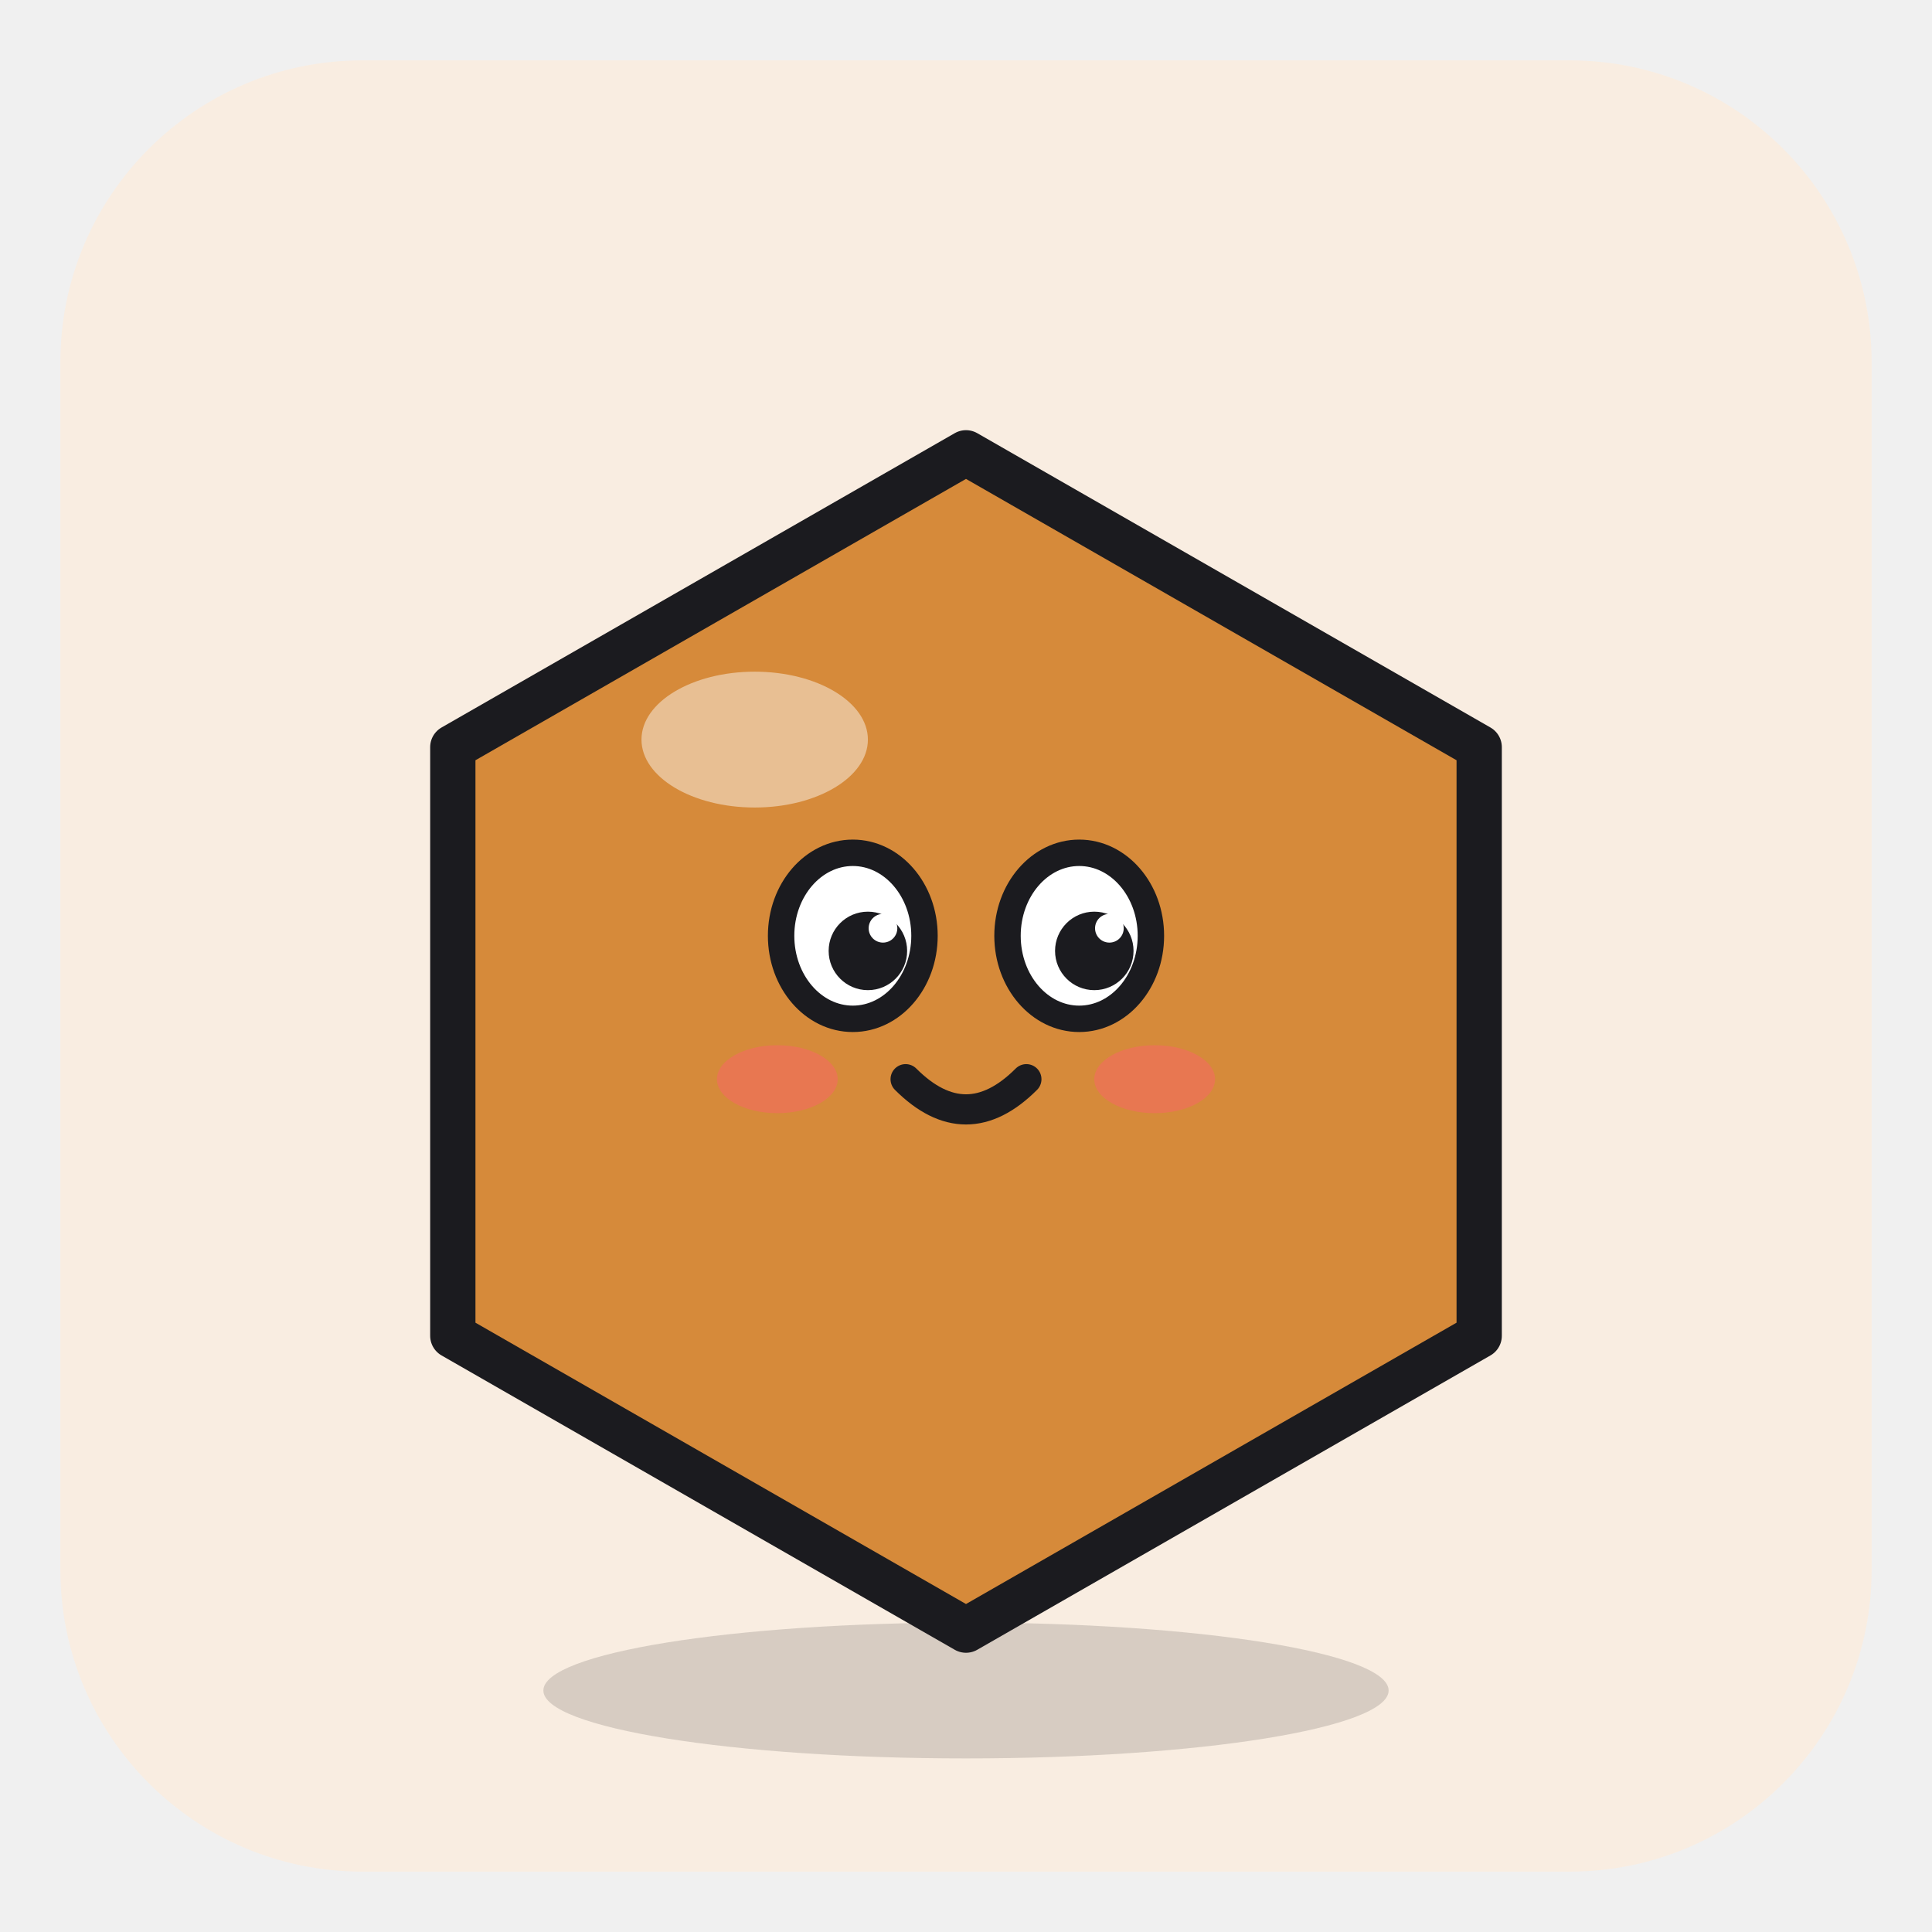
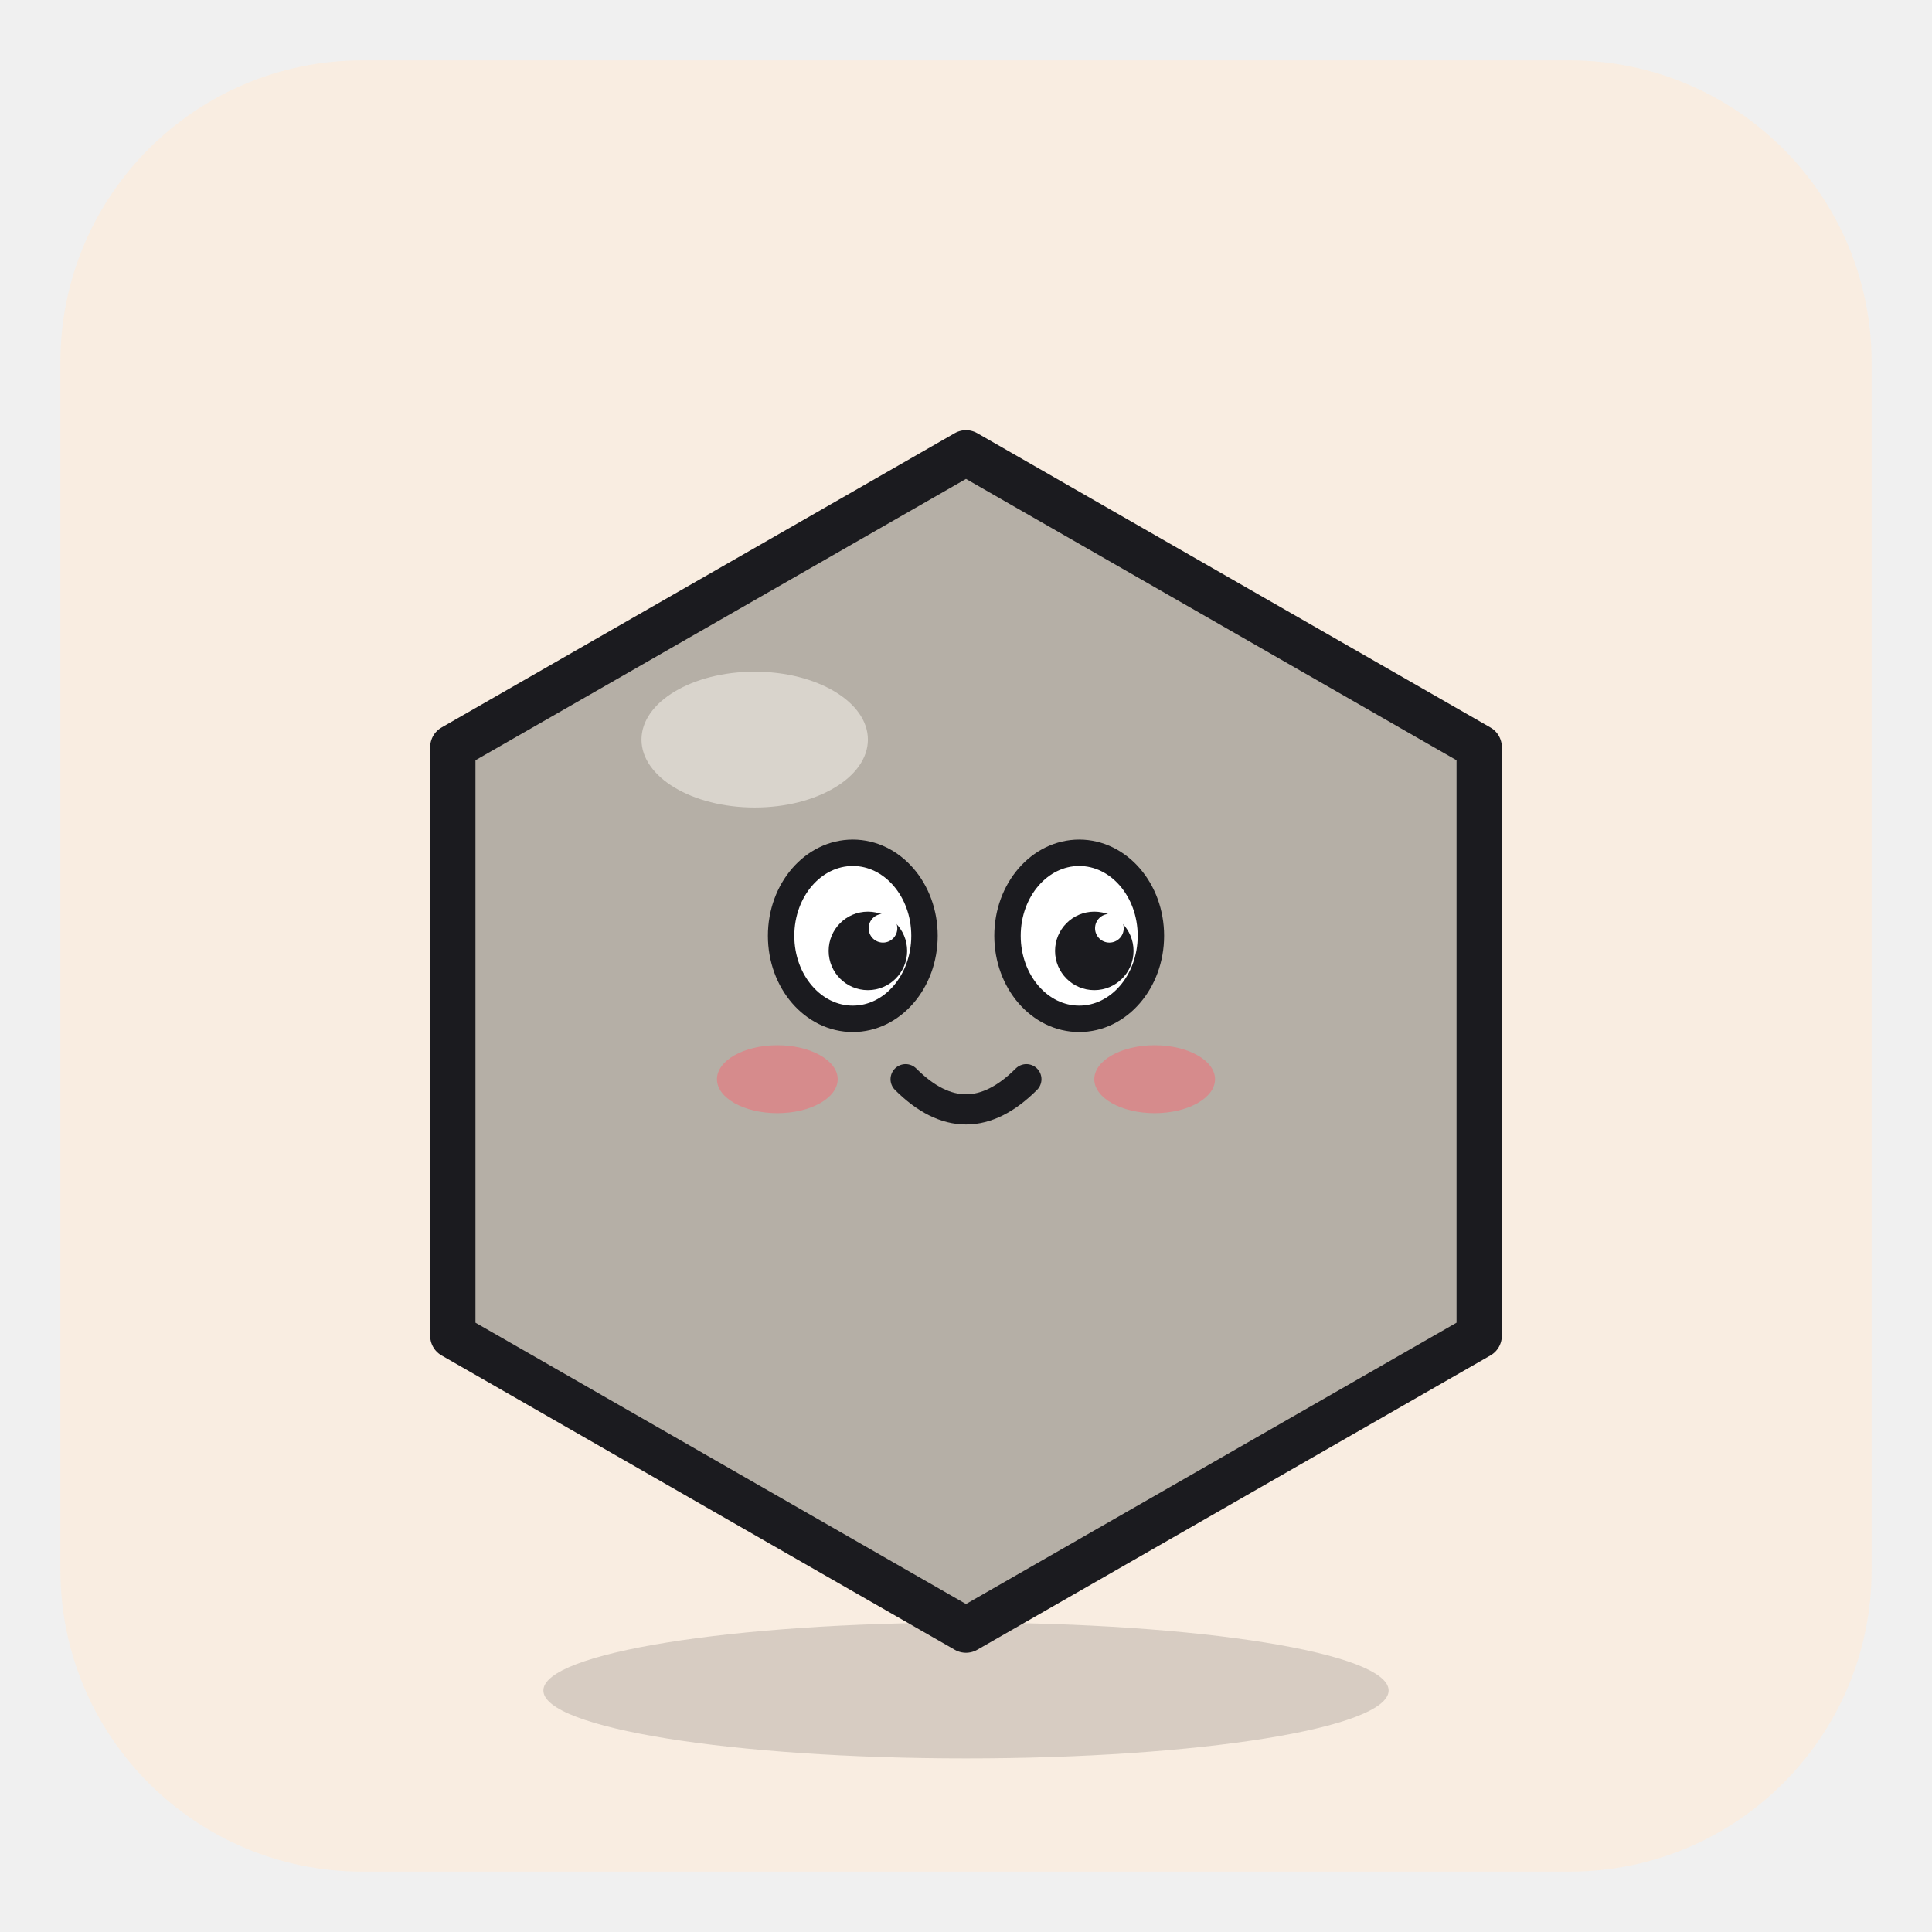
<svg xmlns="http://www.w3.org/2000/svg" viewBox="0 0 256 256" role="img" aria-labelledby="t">
  <rect x="8" y="8" width="240" height="240" rx="40" fill="#F9EDE1" />
  <ellipse cx="128" cy="224" rx="56" ry="9" fill="#000" opacity="0.14" />
  <g stroke="#1B1B1F" stroke-width="6" stroke-linejoin="round" stroke-linecap="round">
-     <path d="M128 60 L196 99 L196 177 L128 216 L60 177 L60 99 Z" fill="#D68A3A" />
+     <path d="M128 60 L196 99 L196 177 L128 216 L60 177 L60 99 Z" fill="#B5AFA6" />
  </g>
-   <ellipse cx="100" cy="98" rx="15" ry="9" fill="#E8BF93" />
+   <ellipse cx="100" cy="98" rx="15" ry="9" fill="#D9D4CC" />
  <ellipse cx="103" cy="143" rx="8" ry="4.5" fill="#FF5F6D" opacity="0.45" />
  <ellipse cx="153" cy="143" rx="8" ry="4.5" fill="#FF5F6D" opacity="0.45" />
  <g stroke="#1B1B1F" stroke-width="3.5">
    <ellipse cx="113" cy="124" rx="9.5" ry="11" fill="#FFFFFF" />
    <ellipse cx="143" cy="124" rx="9.5" ry="11" fill="#FFFFFF" />
  </g>
  <circle cx="115" cy="126" r="5.2" fill="#1B1B1F" />
  <circle cx="145" cy="126" r="5.2" fill="#1B1B1F" />
  <circle cx="117" cy="123" r="1.9" fill="#FFFFFF" />
  <circle cx="147" cy="123" r="1.9" fill="#FFFFFF" />
  <path d="M120 143 Q128 151 136 143" stroke="#1B1B1F" stroke-width="4" stroke-linecap="round" fill="none" />
</svg>
